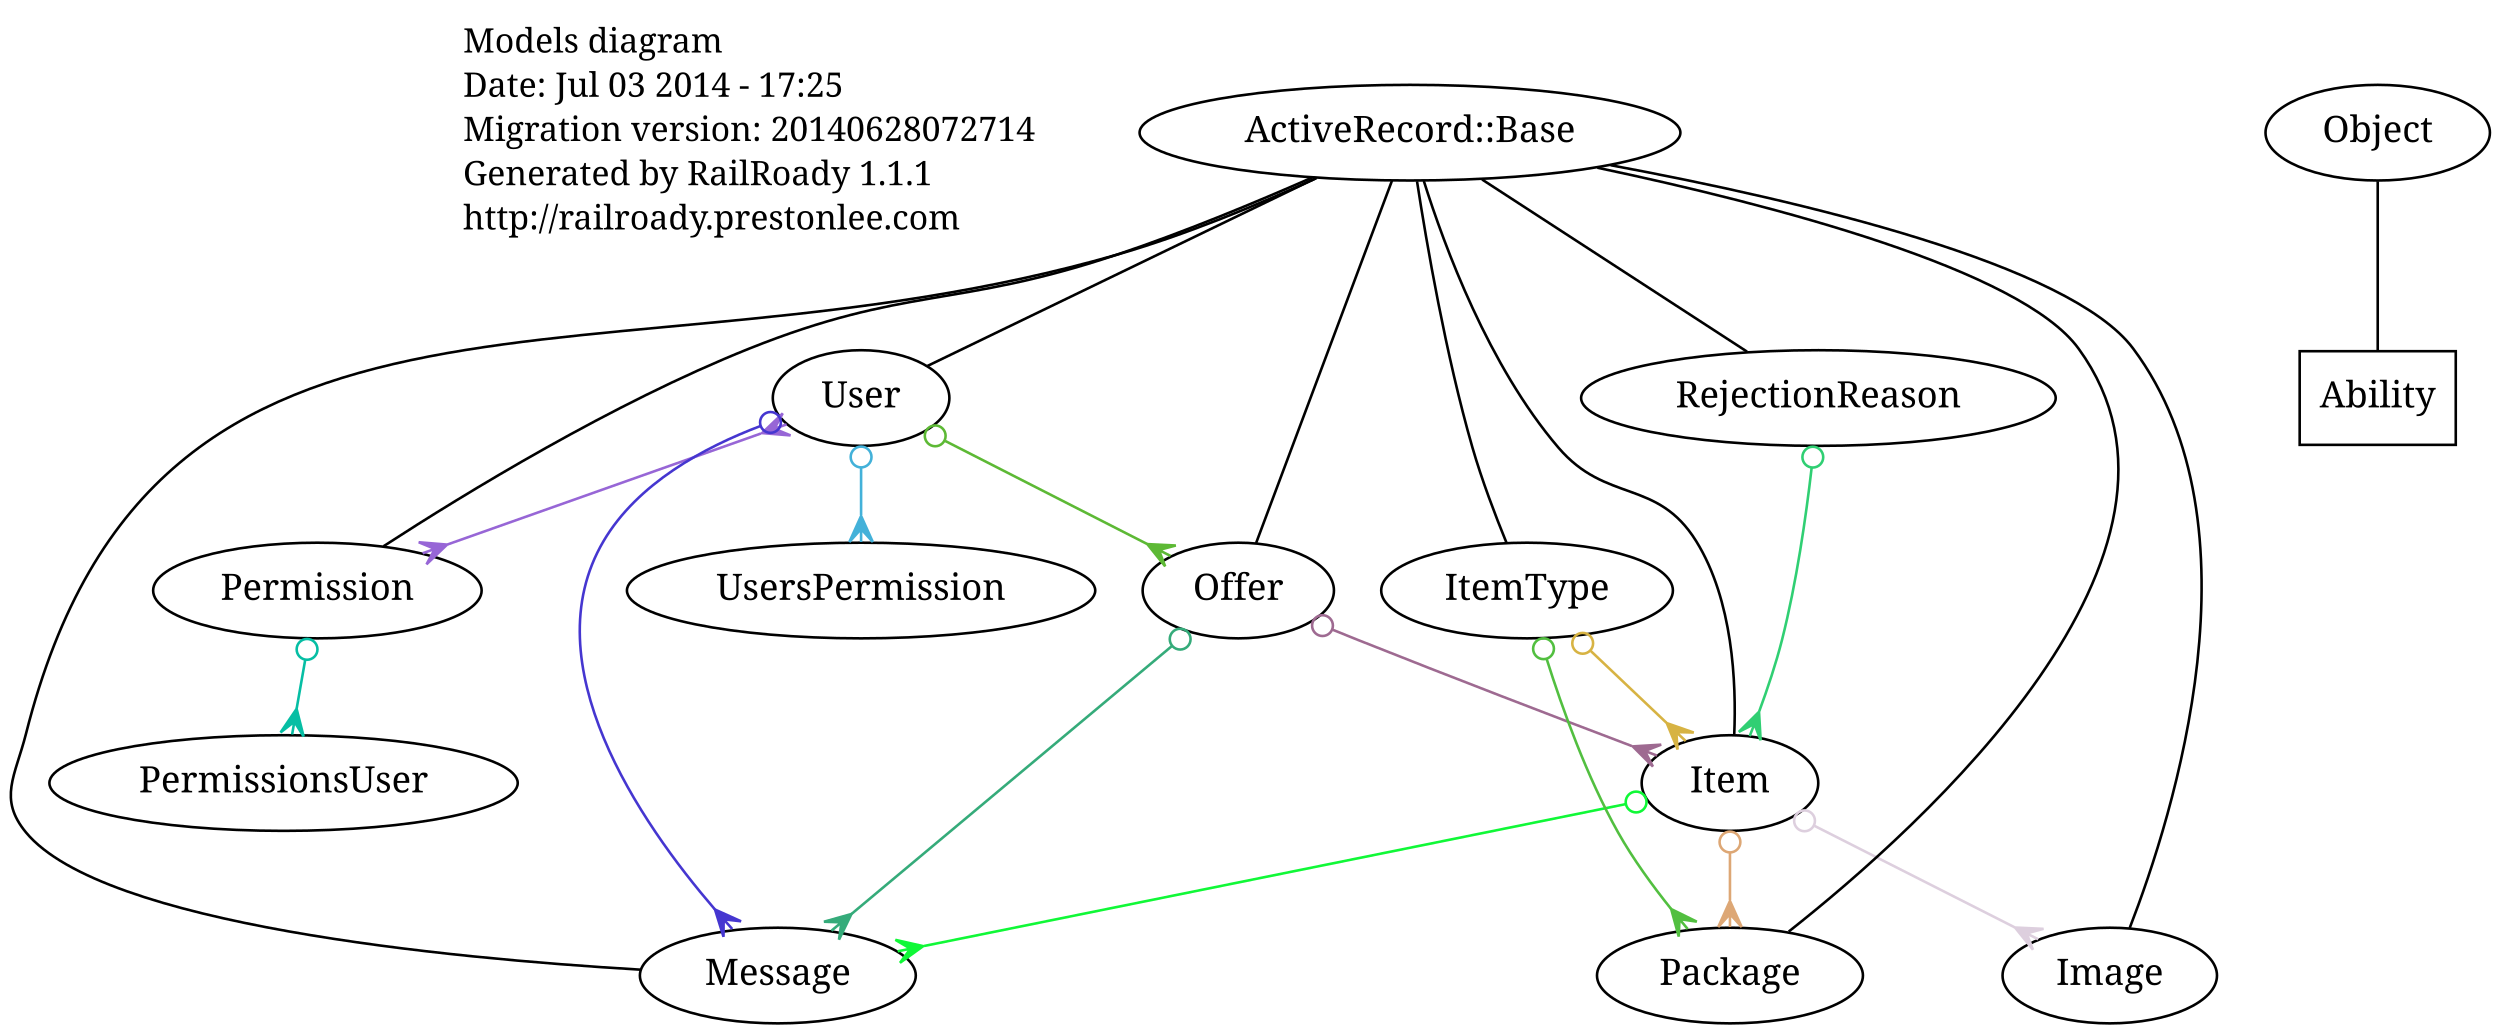
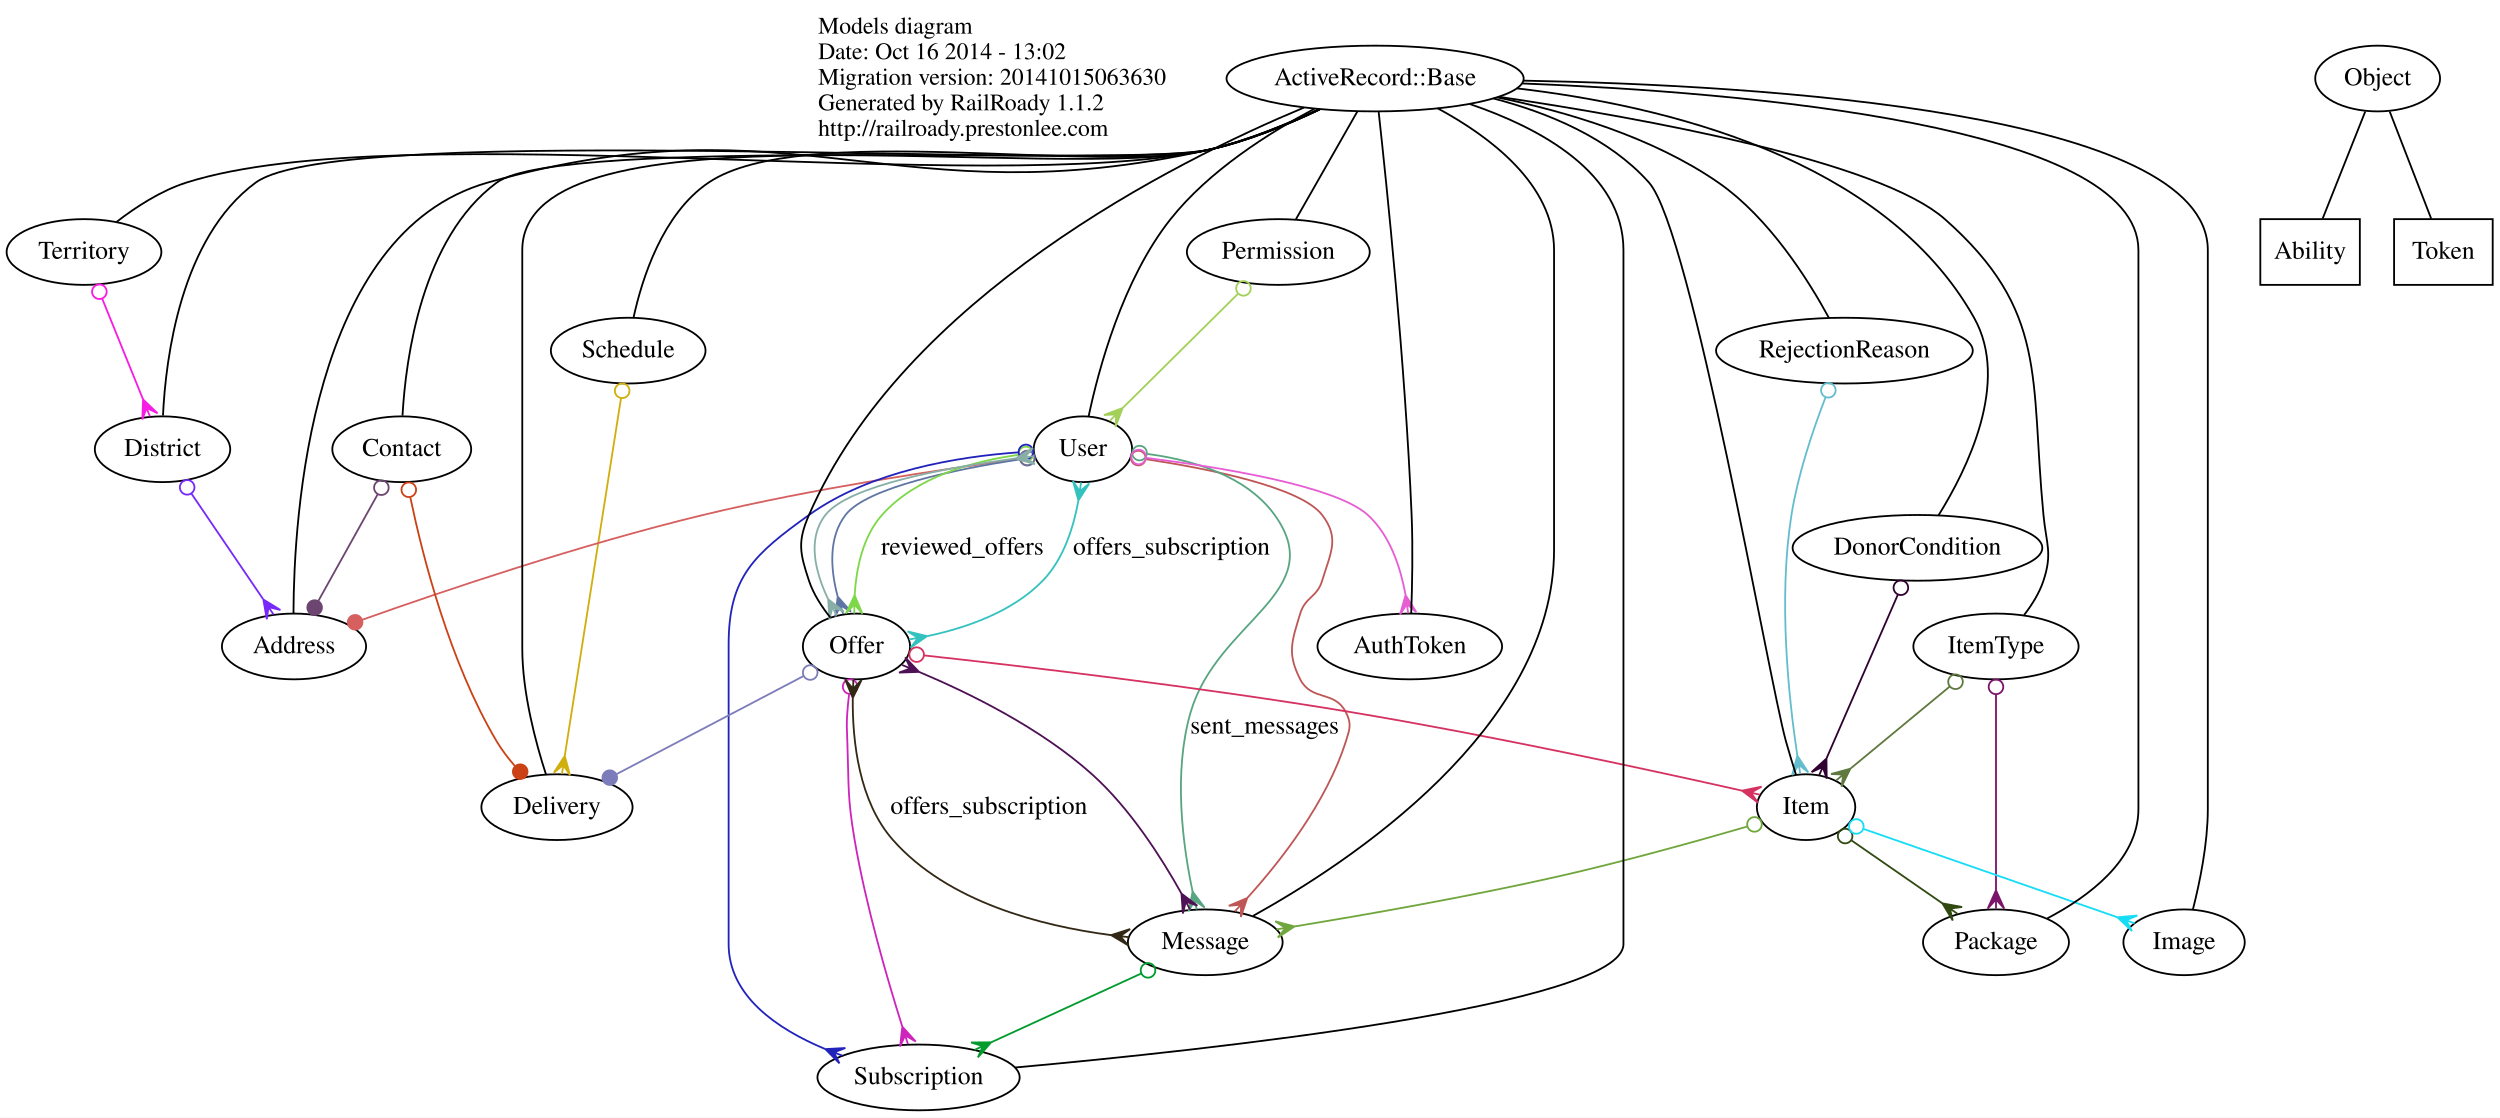
- <svg xmlns="http://www.w3.org/2000/svg" width="961pt" height="398pt" viewBox="0.00 0.00 961.01 398.00">
-   <g id="graph1" class="graph" transform="scale(1 1) rotate(0) translate(4 394)">
-     <polygon fill="white" stroke="white" points="-4,5 -4,-394 958.005,-394 958.005,5 -4,5" />
+ <svg xmlns="http://www.w3.org/2000/svg" width="1369pt" height="612pt" viewBox="0.00 0.00 1369.00 612.00">
+   <g id="graph0" class="graph" transform="scale(1 1) rotate(0) translate(4 608)">
+     <polygon fill="white" stroke="none" points="-4,4 -4,-608 1365,-608 1365,4 -4,4" />
    <g id="node1" class="node">
-       <text text-anchor="start" x="174.005" y="-373.8" font-family="Times Roman,serif" font-size="13.00">Models diagram</text>
-       <text text-anchor="start" x="174.005" y="-356.8" font-family="Times Roman,serif" font-size="13.00">Date: Jul 03 2014 - 17:25</text>
-       <text text-anchor="start" x="174.005" y="-339.8" font-family="Times Roman,serif" font-size="13.00">Migration version: 20140628072714</text>
-       <text text-anchor="start" x="174.005" y="-322.8" font-family="Times Roman,serif" font-size="13.00">Generated by RailRoady 1.1.1</text>
-       <text text-anchor="start" x="174.005" y="-305.8" font-family="Times Roman,serif" font-size="13.00">http://railroady.prestonlee.com</text>
+       <text text-anchor="start" x="444" y="-589.6" font-family="Times,serif" font-size="13.00">Models diagram</text>
+       <text text-anchor="start" x="444" y="-575.6" font-family="Times,serif" font-size="13.00">Date: Oct 16 2014 - 13:02</text>
+       <text text-anchor="start" x="444" y="-561.6" font-family="Times,serif" font-size="13.00">Migration version: 20141015063630</text>
+       <text text-anchor="start" x="444" y="-547.6" font-family="Times,serif" font-size="13.00">Generated by RailRoady 1.1.2</text>
+       <text text-anchor="start" x="444" y="-533.6" font-family="Times,serif" font-size="13.00">http://railroady.prestonlee.com</text>
    </g>
    <g id="node2" class="node">
-       <ellipse fill="none" stroke="black" cx="327.005" cy="-241" rx="33.941" ry="18.385" />
-       <text text-anchor="middle" x="327.005" y="-237.4" font-family="Times Roman,serif" font-size="14.00">User</text>
+       <ellipse fill="none" stroke="black" cx="85" cy="-362" rx="37.07" ry="18" />
+       <text text-anchor="middle" x="85" y="-358.3" font-family="Times,serif" font-size="14.00">District</text>
+     </g>
+     <g id="node7" class="node">
+       <ellipse fill="none" stroke="black" cx="157" cy="-254" rx="39.469" ry="18" />
+       <text text-anchor="middle" x="157" y="-250.3" font-family="Times,serif" font-size="14.00">Address</text>
+     </g>
+     <g id="edge1" class="edge">
+       <path fill="none" stroke="#7629f9" d="M100.81,-337.724C112.412,-320.643 128.149,-297.475 140.018,-280.002" />
+       <ellipse fill="none" stroke="#7629f9" cx="98.498" cy="-341.129" rx="4" ry="4" />
+       <polygon fill="#7629f9" stroke="#7629f9" points="140.21,-279.718 149.551,-273.975 143.02,-275.582 145.829,-271.446 145.829,-271.446 145.829,-271.446 143.02,-275.582 142.107,-268.918 140.21,-279.718 140.21,-279.718" />
    </g>
    <g id="node3" class="node">
-       <ellipse fill="none" stroke="black" cx="472.005" cy="-167" rx="36.77" ry="18.385" />
-       <text text-anchor="middle" x="472.005" y="-163.4" font-family="Times Roman,serif" font-size="14.00">Offer</text>
+       <ellipse fill="none" stroke="black" cx="340" cy="-416" rx="42.346" ry="18" />
+       <text text-anchor="middle" x="340" y="-412.3" font-family="Times,serif" font-size="14.00">Schedule</text>
+     </g>
+     <g id="node11" class="node">
+       <ellipse fill="none" stroke="black" cx="301" cy="-166" rx="41.394" ry="18" />
+       <text text-anchor="middle" x="301" y="-162.3" font-family="Times,serif" font-size="14.00">Delivery</text>
+     </g>
+     <g id="edge3" class="edge">
+       <path fill="none" stroke="#d0af0c" d="M336.045,-389.849C328.672,-342.968 312.89,-242.608 305.279,-194.209" />
+       <ellipse fill="none" stroke="#d0af0c" cx="336.698" cy="-394.003" rx="4" ry="4" />
+       <polygon fill="#d0af0c" stroke="#d0af0c" points="305.253,-194.044 308.145,-183.466 304.476,-189.105 303.699,-184.165 303.699,-184.165 303.699,-184.165 304.476,-189.105 299.254,-184.864 305.253,-194.044 305.253,-194.044" />
+     </g>
+     <g id="node4" class="node">
+       <ellipse fill="none" stroke="black" cx="42" cy="-470" rx="42.37" ry="18" />
+       <text text-anchor="middle" x="42" y="-466.3" font-family="Times,serif" font-size="14.00">Territory</text>
+     </g>
+     <g id="edge5" class="edge">
+       <path fill="none" stroke="#f81be4" d="M51.925,-444.534C58.63,-428.004 67.476,-406.198 74.333,-389.296" />
+       <ellipse fill="none" stroke="#f81be4" cx="50.412" cy="-448.263" rx="4" ry="4" />
+       <polygon fill="#f81be4" stroke="#f81be4" points="74.349,-389.255 82.278,-381.68 76.229,-384.622 78.109,-379.988 78.109,-379.988 78.109,-379.988 76.229,-384.622 73.939,-378.297 74.349,-389.255 74.349,-389.255" />
+     </g>
+     <g id="node5" class="node">
+       <ellipse fill="none" stroke="black" cx="589" cy="-362" rx="26.949" ry="18" />
+       <text text-anchor="middle" x="589" y="-358.3" font-family="Times,serif" font-size="14.00">User</text>
+     </g>
+     <g id="edge7" class="edge">
+       <path fill="none" stroke="#d65f60" d="M554.35,-356.684C512.819,-351.164 441.277,-340.548 381,-326 314.222,-309.883 238.377,-284.249 194.285,-268.592" />
+       <ellipse fill="none" stroke="#d65f60" cx="558.526" cy="-357.232" rx="4" ry="4" />
+       <ellipse fill="#d65f60" stroke="#d65f60" cx="190.462" cy="-267.228" rx="4" ry="4" />
+     </g>
+     <g id="node9" class="node">
+       <ellipse fill="none" stroke="black" cx="465" cy="-254" rx="29.348" ry="18" />
+       <text text-anchor="middle" x="465" y="-250.3" font-family="Times,serif" font-size="14.00">Offer</text>
+     </g>
+     <g id="edge9" class="edge">
+       <path fill="none" stroke="#5f75a4" d="M554.544,-356.479C520.084,-351.167 470.583,-341.114 459,-326 449.494,-313.596 450.831,-296.143 454.625,-281.646" />
+       <ellipse fill="none" stroke="#5f75a4" cx="558.558" cy="-357.076" rx="4" ry="4" />
+       <polygon fill="#5f75a4" stroke="#5f75a4" points="454.739,-281.277 462,-273.059 456.221,-276.501 457.702,-271.726 457.702,-271.726 457.702,-271.726 456.221,-276.501 453.404,-270.393 454.739,-281.277 454.739,-281.277" />
+     </g>
+     <g id="edge10" class="edge">
+       <path fill="none" stroke="#7dd748" d="M553.77,-358.923C529.3,-355.564 497.824,-347.089 479,-326 468.43,-314.159 464.883,-296.713 464.002,-282.079" />
+       <ellipse fill="none" stroke="#7dd748" cx="557.8" cy="-359.403" rx="4" ry="4" />
+       <polygon fill="#7dd748" stroke="#7dd748" points="464.001,-282.037 468.267,-271.935 463.885,-277.038 463.769,-272.04 463.769,-272.04 463.769,-272.04 463.885,-277.038 459.27,-272.144 464.001,-282.037 464.001,-282.037" />
+       <text text-anchor="middle" x="523" y="-304.3" font-family="Times,serif" font-size="14.00">reviewed_offers</text>
+     </g>
+     <g id="edge14" class="edge">
+       <path fill="none" stroke="#34c2bf" d="M586.523,-333.812C583.859,-319.144 578.353,-301.7 567,-290 550.418,-272.911 525.135,-264.163 503.89,-259.687" />
+       <polygon fill="#34c2bf" stroke="#34c2bf" points="586.549,-333.988 583.552,-344.536 587.277,-338.935 588.004,-343.881 588.004,-343.881 588.004,-343.881 587.277,-338.935 592.457,-343.227 586.549,-333.988 586.549,-333.988" />
+       <polygon fill="#34c2bf" stroke="#34c2bf" points="503.672,-259.646 494.666,-253.391 498.757,-258.73 493.841,-257.814 493.841,-257.814 493.841,-257.814 498.757,-258.73 493.017,-262.238 503.672,-259.646 503.672,-259.646" />
+       <text text-anchor="middle" x="637.5" y="-304.3" font-family="Times,serif" font-size="14.00">offers_subscription</text>
+     </g>
+     <g id="node10" class="node">
+       <ellipse fill="none" stroke="black" cx="499" cy="-18" rx="55.368" ry="18" />
+       <text text-anchor="middle" x="499" y="-14.3" font-family="Times,serif" font-size="14.00">Subscription</text>
+     </g>
+     <g id="edge13" class="edge">
+       <path fill="none" stroke="#2223bb" d="M553.476,-360.269C520.926,-357.963 472.801,-350.264 439,-326 408.842,-304.351 395,-292.124 395,-255 395,-255 395,-255 395,-91 395,-62.64 421.465,-44.571 447.695,-33.627" />
+       <ellipse fill="none" stroke="#2223bb" cx="557.815" cy="-360.528" rx="4" ry="4" />
+       <polygon fill="#2223bb" stroke="#2223bb" points="447.972,-33.519 458.922,-34.108 452.635,-31.715 457.298,-29.911 457.298,-29.911 457.298,-29.911 452.635,-31.715 455.675,-25.714 447.972,-33.519 447.972,-33.519" />
+     </g>
+     <g id="node12" class="node">
+       <ellipse fill="none" stroke="black" cx="656" cy="-92" rx="42.37" ry="18" />
+       <text text-anchor="middle" x="656" y="-88.3" font-family="Times,serif" font-size="14.00">Message</text>
+     </g>
+     <g id="edge11" class="edge">
+       <path fill="none" stroke="#bf5656" d="M623.422,-356.562C658.156,-351.295 708.286,-341.254 720,-326 729.745,-313.31 724.637,-305.313 720,-290 717.214,-280.798 710.786,-281.202 708,-272 703.363,-256.687 700.706,-250.24 708,-236 714.242,-223.814 726.758,-230.186 733,-218 736.242,-211.671 735.152,-208.778 733,-202 722.475,-168.859 697.827,-137.114 679.232,-116.519" />
+       <ellipse fill="none" stroke="#bf5656" cx="619.351" cy="-357.158" rx="4" ry="4" />
+       <polygon fill="#bf5656" stroke="#bf5656" points="678.994,-116.262 675.494,-105.869 675.594,-112.595 672.194,-108.929 672.194,-108.929 672.194,-108.929 675.594,-112.595 668.895,-111.989 678.994,-116.262 678.994,-116.262" />
+     </g>
+     <g id="edge12" class="edge">
+       <path fill="none" stroke="#58a581" d="M624.224,-359.426C648.154,-356.298 678.221,-347.892 694,-326 724.506,-283.675 662.632,-268.079 648,-218 638.405,-185.162 643.625,-145.476 649.074,-119.761" />
+       <ellipse fill="none" stroke="#58a581" cx="620.025" cy="-359.888" rx="4" ry="4" />
+       <polygon fill="#58a581" stroke="#58a581" points="649.08,-119.733 655.689,-110.982 650.191,-114.858 651.301,-109.983 651.301,-109.983 651.301,-109.983 650.191,-114.858 646.914,-108.983 649.08,-119.733 649.08,-119.733" />
+       <text text-anchor="middle" x="688.5" y="-206.3" font-family="Times,serif" font-size="14.00">sent_messages</text>
+     </g>
+     <g id="node17" class="node">
+       <ellipse fill="none" stroke="black" cx="768" cy="-254" rx="50.543" ry="18" />
+       <text text-anchor="middle" x="768" y="-250.3" font-family="Times,serif" font-size="14.00">AuthToken</text>
+     </g>
+     <g id="edge8" class="edge">
+       <path fill="none" stroke="#e75dd3" d="M623.559,-357.251C663.944,-352.201 727.487,-341.962 745,-326 757.175,-314.903 762.93,-297.316 765.639,-282.422" />
+       <ellipse fill="none" stroke="#e75dd3" cx="619.536" cy="-357.739" rx="4" ry="4" />
+       <polygon fill="#e75dd3" stroke="#e75dd3" points="765.688,-282.082 771.574,-272.83 766.404,-277.134 767.121,-272.185 767.121,-272.185 767.121,-272.185 766.404,-277.134 762.667,-271.54 765.688,-282.082 765.688,-282.082" />
+     </g>
+     <g id="node6" class="node">
+       <ellipse fill="none" stroke="black" cx="696" cy="-470" rx="50.068" ry="18" />
+       <text text-anchor="middle" x="696" y="-466.3" font-family="Times,serif" font-size="14.00">Permission</text>
+     </g>
+     <g id="edge16" class="edge">
+       <path fill="none" stroke="#a2d058" d="M673.835,-447.042C655.436,-428.815 629.399,-403.022 611.036,-384.83" />
+       <ellipse fill="none" stroke="#a2d058" cx="676.907" cy="-450.086" rx="4" ry="4" />
+       <polygon fill="#a2d058" stroke="#a2d058" points="610.784,-384.58 606.847,-374.346 607.232,-381.061 603.68,-377.543 603.68,-377.543 603.68,-377.543 607.232,-381.061 600.513,-380.739 610.784,-384.58 610.784,-384.58" />
+     </g>
+     <g id="node8" class="node">
+       <ellipse fill="none" stroke="black" cx="1089" cy="-254" rx="45.244" ry="18" />
+       <text text-anchor="middle" x="1089" y="-250.3" font-family="Times,serif" font-size="14.00">ItemType</text>
+     </g>
+     <g id="node16" class="node">
+       <ellipse fill="none" stroke="black" cx="1089" cy="-92" rx="39.946" ry="18" />
+       <text text-anchor="middle" x="1089" y="-88.3" font-family="Times,serif" font-size="14.00">Package</text>
+     </g>
+     <g id="edge20" class="edge">
+       <path fill="none" stroke="#7b146a" d="M1089,-227.704C1089,-198.565 1089,-150.845 1089,-120.72" />
+       <ellipse fill="none" stroke="#7b146a" cx="1089" cy="-231.877" rx="4" ry="4" />
+       <polygon fill="#7b146a" stroke="#7b146a" points="1089,-120.485 1093.5,-110.485 1089,-115.485 1089,-110.485 1089,-110.485 1089,-110.485 1089,-115.485 1084.5,-110.485 1089,-120.485 1089,-120.485" />
+     </g>
+     <g id="node18" class="node">
+       <ellipse fill="none" stroke="black" cx="985" cy="-166" rx="26.949" ry="18" />
+       <text text-anchor="middle" x="985" y="-162.3" font-family="Times,serif" font-size="14.00">Item</text>
+     </g>
+     <g id="edge19" class="edge">
+       <path fill="none" stroke="#60793e" d="M1063.65,-232.04C1047.2,-218.433 1025.86,-200.79 1009.57,-187.314" />
+       <ellipse fill="none" stroke="#60793e" cx="1066.84" cy="-234.677" rx="4" ry="4" />
+       <polygon fill="#60793e" stroke="#60793e" points="1009.26,-187.062 1004.42,-177.221 1005.41,-183.876 1001.55,-180.689 1001.55,-180.689 1001.55,-180.689 1005.41,-183.876 998.687,-184.157 1009.26,-187.062 1009.26,-187.062" />
+     </g>
+     <g id="edge26" class="edge">
+       <path fill="none" stroke="#87afa7" d="M449.391,-280.09C442.422,-294.795 437.815,-312.978 448,-326 460.712,-342.253 514.771,-352.028 552.133,-356.966" />
+       <polygon fill="#87afa7" stroke="#87afa7" points="449.511,-279.862 458.159,-273.119 451.846,-275.44 454.18,-271.018 454.18,-271.018 454.18,-271.018 451.846,-275.44 450.201,-268.918 449.511,-279.862 449.511,-279.862" />
+       <polygon fill="#87afa7" stroke="#87afa7" points="552.258,-356.981 561.617,-362.696 557.219,-357.606 562.18,-358.231 562.18,-358.231 562.18,-358.231 557.219,-357.606 562.742,-353.767 552.258,-356.981 552.258,-356.981" />
+     </g>
+     <g id="edge24" class="edge">
+       <path fill="none" stroke="#ce24bc" d="M460.978,-227.906C460.573,-224.582 460.228,-221.214 460,-218 459.496,-210.907 459.737,-209.106 460,-202 460.889,-177.951 459.942,-171.721 464,-148 470.122,-112.216 481.833,-71.992 490.015,-46.118" />
+       <ellipse fill="none" stroke="#ce24bc" cx="461.533" cy="-231.999" rx="4" ry="4" />
+       <polygon fill="#ce24bc" stroke="#ce24bc" points="490.114,-45.811 497.457,-37.667 491.643,-41.051 493.172,-36.29 493.172,-36.29 493.172,-36.29 491.643,-41.051 488.888,-34.914 490.114,-45.811 490.114,-45.811" />
+     </g>
+     <g id="edge22" class="edge">
+       <path fill="none" stroke="#7c7cba" d="M436.107,-237.849C407.44,-222.816 363.575,-199.814 333.659,-184.126" />
+       <ellipse fill="none" stroke="#7c7cba" cx="439.68" cy="-239.722" rx="4" ry="4" />
+       <ellipse fill="#7c7cba" stroke="#7c7cba" cx="329.914" cy="-182.162" rx="4" ry="4" />
+     </g>
+     <g id="edge25" class="edge">
+       <path fill="none" stroke="#4f1155" d="M499.3,-240.05C527.034,-228.385 565.945,-209.205 594,-184 614.653,-165.445 631.827,-138.654 642.823,-118.945" />
+       <polygon fill="#4f1155" stroke="#4f1155" points="499.247,-240.071 488.287,-239.695 494.62,-241.965 489.992,-243.86 489.992,-243.86 489.992,-243.86 494.62,-241.965 491.697,-248.024 499.247,-240.071 499.247,-240.071" />
+       <polygon fill="#4f1155" stroke="#4f1155" points="642.954,-118.701 651.67,-112.046 645.333,-114.303 647.712,-109.905 647.712,-109.905 647.712,-109.905 645.333,-114.303 643.754,-107.764 642.954,-118.701 642.954,-118.701" />
+     </g>
+     <g id="edge23" class="edge">
+       <path fill="none" stroke="#d63261" d="M501.966,-249.098C554.25,-243.382 652.718,-231.888 736,-218 812.64,-205.22 901.651,-185.893 949.757,-175.071" />
+       <ellipse fill="none" stroke="#d63261" cx="497.957" cy="-249.534" rx="4" ry="4" />
+       <polygon fill="#d63261" stroke="#d63261" points="949.911,-175.037 960.657,-177.222 954.788,-173.935 959.665,-172.833 959.665,-172.833 959.665,-172.833 954.788,-173.935 958.673,-168.443 949.911,-175.037 949.911,-175.037" />
+     </g>
+     <g id="edge31" class="edge">
+       <path fill="none" stroke="#322815" d="M604.356,-95.942C565.859,-100.969 514.957,-114.112 485,-148 466.326,-169.124 462.773,-202.16 462.971,-225.527" />
+       <polygon fill="#322815" stroke="#322815" points="604.422,-95.934 614.875,-99.249 609.389,-95.357 614.356,-94.779 614.356,-94.779 614.356,-94.779 609.389,-95.357 613.836,-90.309 604.422,-95.934 604.422,-95.934" />
+       <polygon fill="#322815" stroke="#322815" points="462.98,-225.821 458.804,-235.96 463.141,-230.818 463.301,-235.816 463.301,-235.816 463.301,-235.816 463.141,-230.818 467.799,-235.671 462.98,-225.821 462.98,-225.821" />
+       <text text-anchor="middle" x="537.5" y="-162.3" font-family="Times,serif" font-size="14.00">offers_subscription</text>
+     </g>
+     <g id="edge30" class="edge">
+       <path fill="none" stroke="#019a2c" d="M620.858,-74.884C596.574,-63.747 564.222,-48.911 538.956,-37.324" />
+       <ellipse fill="none" stroke="#019a2c" cx="624.657" cy="-76.626" rx="4" ry="4" />
+       <polygon fill="#019a2c" stroke="#019a2c" points="538.741,-37.225 531.527,-28.966 534.196,-35.141 529.651,-33.057 529.651,-33.057 529.651,-33.057 534.196,-35.141 527.775,-37.147 538.741,-37.225 538.741,-37.225" />
+     </g>
+     <g id="node13" class="node">
+       <ellipse fill="none" stroke="black" cx="1046" cy="-308" rx="68.366" ry="18" />
+       <text text-anchor="middle" x="1046" y="-304.3" font-family="Times,serif" font-size="14.00">DonorCondition</text>
+     </g>
+     <g id="edge33" class="edge">
+       <path fill="none" stroke="#300130" d="M1035.24,-282.301C1024.29,-257.169 1007.39,-218.38 996.26,-192.843" />
+       <ellipse fill="none" stroke="#300130" cx="1036.92" cy="-286.166" rx="4" ry="4" />
+       <polygon fill="#300130" stroke="#300130" points="996.156,-192.605 996.287,-181.639 994.159,-188.021 992.162,-183.437 992.162,-183.437 992.162,-183.437 994.159,-188.021 988.036,-185.235 996.156,-192.605 996.156,-192.605" />
+     </g>
+     <g id="node14" class="node">
+       <ellipse fill="none" stroke="black" cx="216" cy="-362" rx="38.021" ry="18" />
+       <text text-anchor="middle" x="216" y="-358.3" font-family="Times,serif" font-size="14.00">Contact</text>
+     </g>
+     <g id="edge35" class="edge">
+       <path fill="none" stroke="#6c4570" d="M202.776,-337.241C193.085,-319.831 179.983,-296.292 170.28,-278.858" />
+       <ellipse fill="none" stroke="#6c4570" cx="204.836" cy="-340.942" rx="4" ry="4" />
+       <ellipse fill="#6c4570" stroke="#6c4570" cx="168.294" cy="-275.291" rx="4" ry="4" />
+     </g>
+     <g id="edge36" class="edge">
+       <path fill="none" stroke="#cb4216" d="M220.703,-335.6C227.528,-302.952 242.265,-245.321 268,-202 270.808,-197.272 274.355,-192.661 278.075,-188.42" />
+       <ellipse fill="none" stroke="#cb4216" cx="219.853" cy="-339.805" rx="4" ry="4" />
+       <ellipse fill="#cb4216" stroke="#cb4216" cx="280.858" cy="-185.428" rx="4" ry="4" />
+     </g>
+     <g id="node15" class="node">
+       <polygon fill="none" stroke="black" points="1288.25,-488 1233.75,-488 1233.75,-452 1288.25,-452 1288.25,-488" />
+       <text text-anchor="middle" x="1261" y="-466.3" font-family="Times,serif" font-size="14.00">Ability</text>
+     </g>
+     <g id="edge41" class="edge">
+       <path fill="none" stroke="#70a63d" d="M952.868,-155.417C925.433,-147.437 884.841,-136.109 849,-128 800.37,-116.997 744.234,-107.131 705.085,-100.701" />
+       <ellipse fill="none" stroke="#70a63d" cx="956.752" cy="-156.553" rx="4" ry="4" />
+       <polygon fill="#70a63d" stroke="#70a63d" points="704.884,-100.668 695.738,-94.619 699.949,-99.865 695.014,-99.061 695.014,-99.061 695.014,-99.061 699.949,-99.865 694.291,-103.502 704.884,-100.668 704.884,-100.668" />
+     </g>
+     <g id="edge43" class="edge">
+       <path fill="none" stroke="#314a12" d="M1009.83,-147.813C1024.76,-137.474 1043.85,-124.256 1059.55,-113.391" />
+       <ellipse fill="none" stroke="#314a12" cx="1006.4" cy="-150.182" rx="4" ry="4" />
+       <polygon fill="#314a12" stroke="#314a12" points="1059.65,-113.322 1070.43,-111.33 1063.76,-110.476 1067.87,-107.63 1067.87,-107.63 1067.87,-107.63 1063.76,-110.476 1065.31,-103.93 1059.65,-113.322 1059.65,-113.322" />
+     </g>
+     <g id="node21" class="node">
+       <ellipse fill="none" stroke="black" cx="1192" cy="-92" rx="33.221" ry="18" />
+       <text text-anchor="middle" x="1192" y="-88.3" font-family="Times,serif" font-size="14.00">Image</text>
+     </g>
+     <g id="edge42" class="edge">
+       <path fill="none" stroke="#17dcf6" d="M1016.44,-154.065C1053.78,-141.076 1115.97,-119.446 1155.43,-105.721" />
+       <ellipse fill="none" stroke="#17dcf6" cx="1012.52" cy="-155.427" rx="4" ry="4" />
+       <polygon fill="#17dcf6" stroke="#17dcf6" points="1155.5,-105.697 1166.42,-106.662 1160.22,-104.054 1164.94,-102.412 1164.94,-102.412 1164.94,-102.412 1160.22,-104.054 1163.46,-98.161 1155.5,-105.697 1155.5,-105.697" />
+     </g>
+     <g id="node19" class="node">
+       <ellipse fill="none" stroke="black" cx="1006" cy="-416" rx="70.291" ry="18" />
+       <text text-anchor="middle" x="1006" y="-412.3" font-family="Times,serif" font-size="14.00">RejectionReason</text>
+     </g>
+     <g id="edge45" class="edge">
+       <path fill="none" stroke="#63bdcc" d="M995.675,-390.436C988.861,-372.847 980.559,-348.408 977,-326 969.717,-280.139 975.439,-225.991 980.233,-194.186" />
+       <ellipse fill="none" stroke="#63bdcc" cx="997.203" cy="-394.285" rx="4" ry="4" />
+       <polygon fill="#63bdcc" stroke="#63bdcc" points="980.234,-194.177 986.247,-185.007 981.019,-189.239 981.803,-184.301 981.803,-184.301 981.803,-184.301 981.019,-189.239 977.359,-183.595 980.234,-194.177 980.234,-194.177" />
+     </g>
+     <g id="node20" class="node">
+       <polygon fill="none" stroke="black" points="1361,-488 1307,-488 1307,-452 1361,-452 1361,-488" />
+       <text text-anchor="middle" x="1334" y="-466.3" font-family="Times,serif" font-size="14.00">Token</text>
+     </g>
+     <g id="node22" class="node">
+       <ellipse fill="none" stroke="black" cx="749" cy="-565" rx="81.365" ry="18" />
+       <text text-anchor="middle" x="749" y="-561.3" font-family="Times,serif" font-size="14.00">ActiveRecord::Base</text>
    </g>
    <g id="edge2" class="edge">
-       <path fill="none" stroke="#5db935" d="M359.342,-224.497C382.38,-212.74 413.323,-196.949 436.951,-184.89" />
-       <ellipse fill="none" stroke="#5db935" cx="355.495" cy="-226.461" rx="4" ry="4" />
-       <polygon fill="#5db935" stroke="#5db935" points="437.031,-184.849 447.984,-184.311 441.485,-182.576 445.938,-180.303 445.938,-180.303 445.938,-180.303 441.485,-182.576 443.893,-176.295 437.031,-184.849 437.031,-184.849" />
-     </g>
-     <g id="node4" class="node">
-       <ellipse fill="none" stroke="black" cx="118.005" cy="-167" rx="63.139" ry="18.385" />
-       <text text-anchor="middle" x="118.005" y="-163.4" font-family="Times Roman,serif" font-size="14.00">Permission</text>
-     </g>
-     <g id="edge8" class="edge">
-       <path fill="none" stroke="#9766d6" d="M288.49,-227.363C254.588,-215.359 205.005,-197.804 168.041,-184.716" />
-       <polygon fill="#9766d6" stroke="#9766d6" points="288.957,-227.528 296.881,-235.108 293.67,-229.197 298.383,-230.866 298.383,-230.866 298.383,-230.866 293.67,-229.197 299.885,-226.624 288.957,-227.528 288.957,-227.528" />
-       <polygon fill="#9766d6" stroke="#9766d6" points="167.88,-184.659 159.956,-177.079 163.167,-182.99 158.454,-181.321 158.454,-181.321 158.454,-181.321 163.167,-182.99 156.952,-185.563 167.88,-184.659 167.88,-184.659" />
-     </g>
-     <g id="node6" class="node">
-       <ellipse fill="none" stroke="black" cx="295.005" cy="-19" rx="53.033" ry="18.385" />
-       <text text-anchor="middle" x="295.005" y="-15.4" font-family="Times Roman,serif" font-size="14.00">Message</text>
+       <path fill="none" stroke="black" d="M718.738,-548.116C701.449,-539.88 679.075,-530.603 658,-526 601.302,-513.617 182.773,-542.356 136,-508 94.922,-477.827 86.751,-411.963 85.249,-380.461" />
    </g>
    <g id="edge4" class="edge">
-       <path fill="none" stroke="#4536d0" d="M288.388,-230.269C266.529,-221.996 241.028,-208.132 228.005,-186 200.286,-138.89 241.757,-78.163 270.787,-44.441" />
-       <ellipse fill="none" stroke="#4536d0" cx="292.174" cy="-231.621" rx="4" ry="4" />
-       <polygon fill="#4536d0" stroke="#4536d0" points="270.859,-44.36 280.857,-39.855 274.173,-40.616 277.487,-36.873 277.487,-36.873 277.487,-36.873 274.173,-40.616 274.118,-33.89 270.859,-44.36 270.859,-44.36" />
-     </g>
-     <g id="node15" class="node">
-       <ellipse fill="none" stroke="black" cx="327.005" cy="-167" rx="90.01" ry="18.385" />
-       <text text-anchor="middle" x="327.005" y="-163.4" font-family="Times Roman,serif" font-size="14.00">UsersPermission</text>
+       <path fill="none" stroke="black" d="M718.268,-548.174C701.019,-540.066 678.834,-530.891 658,-526 598.595,-512.054 434.602,-542.102 384,-508 358.825,-491.034 347.581,-455.44 342.937,-434.144" />
    </g>
    <g id="edge6" class="edge">
-       <path fill="none" stroke="#43b1d9" d="M327.005,-214.309C327.005,-208.377 327.005,-202.061 327.005,-196.04" />
-       <ellipse fill="none" stroke="#43b1d9" cx="327.006" cy="-218.327" rx="4" ry="4" />
-       <polygon fill="#43b1d9" stroke="#43b1d9" points="327.006,-195.667 331.505,-185.667 327.006,-190.667 327.005,-185.667 327.005,-185.667 327.005,-185.667 327.006,-190.667 322.505,-185.667 327.006,-195.667 327.006,-195.667" />
-     </g>
-     <g id="node5" class="node">
-       <ellipse fill="none" stroke="black" cx="661.005" cy="-93" rx="33.941" ry="18.385" />
-       <text text-anchor="middle" x="661.005" y="-89.4" font-family="Times Roman,serif" font-size="14.00">Item</text>
-     </g>
-     <g id="edge14" class="edge">
-       <path fill="none" stroke="#9e6a91" d="M508.287,-151.917C511.569,-150.582 514.845,-149.26 518.005,-148 553.589,-133.811 594.394,-118.179 623.284,-107.219" />
-       <ellipse fill="none" stroke="#9e6a91" cx="504.373" cy="-153.518" rx="4" ry="4" />
-       <polygon fill="#9e6a91" stroke="#9e6a91" points="623.626,-107.09 634.571,-107.756 628.301,-105.319 632.977,-103.548 632.977,-103.548 632.977,-103.548 628.301,-105.319 631.383,-99.339 623.626,-107.09 623.626,-107.09" />
-     </g>
-     <g id="edge12" class="edge">
-       <path fill="none" stroke="#35ab7a" d="M446.47,-145.648C413.781,-118.315 357.321,-71.105 323.338,-42.691" />
-       <ellipse fill="none" stroke="#35ab7a" cx="449.658" cy="-148.314" rx="4" ry="4" />
-       <polygon fill="#35ab7a" stroke="#35ab7a" points="323.294,-42.654 318.509,-32.787 319.459,-39.447 315.623,-36.239 315.623,-36.239 315.623,-36.239 319.459,-39.447 312.736,-39.691 323.294,-42.654 323.294,-42.654" />
+       <path fill="none" stroke="black" d="M718.742,-548.096C701.455,-539.855 679.081,-530.578 658,-526 536.327,-499.576 216.65,-545.745 98,-508 84.009,-503.549 70.224,-494.516 59.832,-486.49" />
+     </g>
+     <g id="edge15" class="edge">
+       <path fill="none" stroke="black" d="M715.777,-548.446C691.066,-535.387 658.102,-514.602 637,-488 610.707,-454.854 597.538,-405.658 592.123,-379.987" />
+     </g>
+     <g id="edge17" class="edge">
+       <path fill="none" stroke="black" d="M739.279,-546.942C729.716,-530.162 715.201,-504.692 705.659,-487.949" />
+     </g>
+     <g id="edge18" class="edge">
+       <path fill="none" stroke="black" d="M718.718,-548.206C701.423,-539.999 679.05,-530.719 658,-526 486.519,-487.554 432.071,-555.944 263,-508 165.64,-480.391 156.876,-324.293 156.708,-272.041" />
+     </g>
+     <g id="edge21" class="edge">
+       <path fill="none" stroke="black" d="M816.836,-554.981C897.342,-543.023 1025.2,-519.682 1061,-488 1117.84,-437.704 1107.72,-401.545 1115,-326 1116.53,-310.074 1120.02,-305.19 1115,-290 1112.77,-283.245 1108.67,-276.731 1104.37,-271.193" />
+     </g>
+     <g id="edge27" class="edge">
+       <path fill="none" stroke="black" d="M710.034,-549.093C638.986,-519.406 490.927,-445.294 439,-326 432.614,-311.33 433.975,-305.19 439,-290 441.425,-282.67 446.045,-275.624 450.726,-269.801" />
+     </g>
+     <g id="edge28" class="edge">
+       <path fill="none" stroke="black" d="M800.804,-551.046C839.237,-537.967 885,-513.477 885,-471 885,-471 885,-471 885,-91 885,-57.512 657.578,-33.013 551.862,-23.433" />
+     </g>
+     <g id="edge29" class="edge">
+       <path fill="none" stroke="black" d="M718.27,-548.165C701.022,-540.053 678.837,-530.879 658,-526 575.779,-506.749 282,-555.445 282,-471 282,-471 282,-471 282,-253 282,-228.535 289.422,-201.058 294.988,-183.89" />
+     </g>
+     <g id="edge32" class="edge">
+       <path fill="none" stroke="black" d="M783.276,-548.676C811.536,-533.439 847,-507.121 847,-471 847,-471 847,-471 847,-307 847,-209.146 734.467,-135.429 682.157,-106.449" />
+     </g>
+     <g id="edge34" class="edge">
+       <path fill="none" stroke="black" d="M826.544,-559.616C906.97,-550.271 1027.72,-521.539 1077,-434 1096.85,-398.734 1073.14,-350.85 1057.53,-325.819" />
+     </g>
+     <g id="edge37" class="edge">
+       <path fill="none" stroke="black" d="M718.717,-548.21C701.422,-540.005 679.048,-530.725 658,-526 615.674,-516.497 302.89,-533.777 268,-508 226.916,-477.647 218.191,-411.871 216.409,-380.426" />
+     </g>
+     <g id="edge39" class="edge">
+       <path fill="none" stroke="black" d="M829.595,-562.299C951.061,-557.517 1167,-539.396 1167,-471 1167,-471 1167,-471 1167,-165 1167,-136.988 1139.5,-116.857 1117.16,-105.124" />
+     </g>
+     <g id="edge40" class="edge">
+       <path fill="none" stroke="black" d="M750.921,-547.004C755.221,-508.007 765.516,-409.064 769,-326 769.77,-307.648 769.305,-286.607 768.781,-272.224" />
+     </g>
+     <g id="edge44" class="edge">
+       <path fill="none" stroke="black" d="M813.768,-554.092C843.629,-546.322 877.201,-532.51 899,-508 922.264,-481.842 964.581,-235.715 974,-202 975.68,-195.988 977.685,-189.45 979.521,-183.67" />
+     </g>
+     <g id="edge46" class="edge">
+       <path fill="none" stroke="black" d="M815.678,-554.707C853.797,-546.93 901.025,-532.918 937,-508 964.871,-488.695 986.295,-454.578 997.449,-434.05" />
+     </g>
+     <g id="edge48" class="edge">
+       <path fill="none" stroke="black" d="M829.998,-563.848C961.034,-561.386 1205,-546.646 1205,-471 1205,-471 1205,-471 1205,-165 1205,-145.947 1200.54,-124.502 1196.84,-110.01" />
    </g>
    <g id="node23" class="node">
-       <ellipse fill="none" stroke="black" cx="105.005" cy="-93" rx="90.01" ry="18.385" />
-       <text text-anchor="middle" x="105.005" y="-89.4" font-family="Times Roman,serif" font-size="14.00">PermissionsUser</text>
-     </g>
-     <g id="edge18" class="edge">
-       <path fill="none" stroke="#06bea4" d="M113.316,-140.309C112.248,-134.229 111.109,-127.745 110.028,-121.589" />
-       <ellipse fill="none" stroke="#06bea4" cx="114.033" cy="-144.387" rx="4" ry="4" />
-       <polygon fill="#06bea4" stroke="#06bea4" points="110.015,-121.517 112.717,-110.889 109.15,-116.592 108.285,-111.667 108.285,-111.667 108.285,-111.667 109.15,-116.592 103.853,-112.446 110.015,-121.517 110.015,-121.517" />
-     </g>
-     <g id="edge22" class="edge">
-       <path fill="none" stroke="#10f837" d="M620.854,-84.882C555.449,-71.658 425.741,-45.433 351.213,-30.364" />
-       <ellipse fill="none" stroke="#10f837" cx="624.926" cy="-85.705" rx="4" ry="4" />
-       <polygon fill="#10f837" stroke="#10f837" points="350.877,-30.297 341.967,-23.904 345.976,-29.305 341.075,-28.315 341.075,-28.315 341.075,-28.315 345.976,-29.305 340.183,-32.725 350.877,-30.297 350.877,-30.297" />
-     </g>
-     <g id="node8" class="node">
-       <ellipse fill="none" stroke="black" cx="661.005" cy="-19" rx="51.118" ry="18.385" />
-       <text text-anchor="middle" x="661.005" y="-15.4" font-family="Times Roman,serif" font-size="14.00">Package</text>
-     </g>
-     <g id="edge26" class="edge">
-       <path fill="none" stroke="#dda775" d="M661.005,-66.309C661.005,-60.377 661.005,-54.061 661.005,-48.04" />
-       <ellipse fill="none" stroke="#dda775" cx="661.006" cy="-70.327" rx="4" ry="4" />
-       <polygon fill="#dda775" stroke="#dda775" points="661.006,-47.667 665.505,-37.667 661.006,-42.667 661.005,-37.667 661.005,-37.667 661.005,-37.667 661.006,-42.667 656.505,-37.667 661.006,-47.667 661.006,-47.667" />
-     </g>
-     <g id="node11" class="node">
-       <ellipse fill="none" stroke="black" cx="807.005" cy="-19" rx="41.217" ry="18.385" />
-       <text text-anchor="middle" x="807.005" y="-15.4" font-family="Times Roman,serif" font-size="14.00">Image</text>
-     </g>
-     <g id="edge24" class="edge">
-       <path fill="none" stroke="#ddcfde" d="M693.445,-76.558C716.257,-64.996 746.81,-49.51 770.478,-37.514" />
-       <ellipse fill="none" stroke="#ddcfde" cx="689.672" cy="-78.471" rx="4" ry="4" />
-       <polygon fill="#ddcfde" stroke="#ddcfde" points="770.586,-37.459 781.54,-36.952 775.046,-35.199 779.506,-32.938 779.506,-32.938 779.506,-32.938 775.046,-35.199 777.471,-28.924 770.586,-37.459 770.586,-37.459" />
-     </g>
-     <g id="node7" class="node">
-       <ellipse fill="none" stroke="black" cx="695.005" cy="-241" rx="91.217" ry="18.385" />
-       <text text-anchor="middle" x="695.005" y="-237.4" font-family="Times Roman,serif" font-size="14.00">RejectionReason</text>
-     </g>
-     <g id="edge32" class="edge">
-       <path fill="none" stroke="#30cf73" d="M692.4,-214.161C690.234,-195.431 686.59,-169.956 681.005,-148 678.701,-138.941 675.47,-129.29 672.276,-120.642" />
-       <ellipse fill="none" stroke="#30cf73" cx="692.854" cy="-218.279" rx="4" ry="4" />
-       <polygon fill="#30cf73" stroke="#30cf73" points="672.178,-120.386 672.803,-109.438 670.389,-115.716 668.601,-111.047 668.601,-111.047 668.601,-111.047 670.389,-115.716 664.399,-112.657 672.178,-120.386 672.178,-120.386" />
-     </g>
-     <g id="node9" class="node">
-       <ellipse fill="none" stroke="black" cx="583.005" cy="-167" rx="56.068" ry="18.385" />
-       <text text-anchor="middle" x="583.005" y="-163.4" font-family="Times Roman,serif" font-size="14.00">ItemType</text>
+       <ellipse fill="none" stroke="black" cx="1298" cy="-565" rx="34.171" ry="18" />
+       <text text-anchor="middle" x="1298" y="-561.3" font-family="Times,serif" font-size="14.00">Object</text>
    </g>
    <g id="edge38" class="edge">
-       <path fill="none" stroke="#d7b343" d="M607.476,-143.785C616.745,-134.991 627.292,-124.985 636.559,-116.193" />
-       <ellipse fill="none" stroke="#d7b343" cx="604.392" cy="-146.71" rx="4" ry="4" />
-       <polygon fill="#d7b343" stroke="#d7b343" points="636.731,-116.029 647.083,-112.411 640.359,-112.588 643.986,-109.147 643.986,-109.147 643.986,-109.147 640.359,-112.588 640.889,-105.882 636.731,-116.029 636.731,-116.029" />
-     </g>
-     <g id="edge40" class="edge">
-       <path fill="none" stroke="#52bf40" d="M590.541,-140.704C596.586,-121.544 606.03,-95.321 618.005,-74 623.731,-63.806 631.248,-53.484 638.393,-44.579" />
-       <ellipse fill="none" stroke="#52bf40" cx="589.336" cy="-144.624" rx="4" ry="4" />
-       <polygon fill="#52bf40" stroke="#52bf40" points="638.416,-44.551 648.256,-39.711 641.602,-40.697 644.787,-36.843 644.787,-36.843 644.787,-36.843 641.602,-40.697 641.319,-33.976 638.416,-44.551 638.416,-44.551" />
-     </g>
-     <g id="node10" class="node">
-       <polygon fill="none" stroke="black" points="940.005,-259 880.005,-259 880.005,-223 940.005,-223 940.005,-259" />
-       <text text-anchor="middle" x="910.005" y="-237.4" font-family="Times Roman,serif" font-size="14.00">Ability</text>
-     </g>
-     <g id="node17" class="node">
-       <ellipse fill="none" stroke="black" cx="538.005" cy="-343" rx="103.945" ry="18.385" />
-       <text text-anchor="middle" x="538.005" y="-339.4" font-family="Times Roman,serif" font-size="14.00">ActiveRecord::Base</text>
-     </g>
-     <g id="edge10" class="edge">
-       <path fill="none" stroke="black" d="M501.733,-325.466C459.197,-304.903 389.78,-271.346 352.535,-253.341" />
-     </g>
-     <g id="edge16" class="edge">
-       <path fill="none" stroke="black" d="M531.067,-324.498C518.358,-290.607 491.49,-218.96 478.851,-185.255" />
-     </g>
-     <g id="edge20" class="edge">
-       <path fill="none" stroke="black" d="M500.342,-325.731C478.612,-316.175 450.602,-304.541 425.005,-296 363.654,-275.528 344.061,-284.01 284.005,-260 231.554,-239.03 175.108,-204.58 143.407,-184.014" />
-     </g>
-     <g id="edge28" class="edge">
-       <path fill="none" stroke="black" d="M543.311,-324.47C551.276,-299.127 568.302,-253.245 595.005,-222 613.506,-200.353 632.964,-210.179 648.005,-186 662.128,-163.298 663.492,-131.516 662.647,-111.604" />
-     </g>
-     <g id="edge30" class="edge">
-       <path fill="none" stroke="black" d="M502.13,-325.57C480.287,-315.596 451.562,-303.595 425.005,-296 229.458,-240.077 55.886,-309.176 6.005,-112 1.863,-95.627 -4.763,-87.011 6.005,-74 35.395,-38.49 167.013,-25.712 242.09,-21.264" />
-     </g>
-     <g id="edge34" class="edge">
-       <path fill="none" stroke="black" d="M565.713,-324.999C594.41,-306.355 638.98,-277.399 667.575,-258.821" />
-     </g>
-     <g id="edge36" class="edge">
-       <path fill="none" stroke="black" d="M610.009,-329.532C678.059,-315.167 772.931,-290.326 795.005,-260 852.057,-181.622 735.006,-76.445 683.592,-35.908" />
-     </g>
-     <g id="edge42" class="edge">
-       <path fill="none" stroke="black" d="M540.706,-324.318C544.4,-300.345 551.757,-257.604 562.005,-222 565.596,-209.526 570.792,-195.892 575.118,-185.32" />
-     </g>
-     <g id="edge46" class="edge">
-       <path fill="none" stroke="black" d="M615.121,-330.498C688.714,-316.808 791.855,-292.414 816.005,-260 866.661,-192.011 831.547,-80.787 814.657,-37.269" />
-     </g>
-     <g id="node36" class="node">
-       <ellipse fill="none" stroke="black" cx="910.005" cy="-343" rx="43.133" ry="18.385" />
-       <text text-anchor="middle" x="910.005" y="-339.4" font-family="Times Roman,serif" font-size="14.00">Object</text>
-     </g>
-     <g id="edge44" class="edge">
-       <path fill="none" stroke="black" d="M910.005,-324.292C910.005,-305.773 910.005,-277.603 910.005,-259.247" />
+       <path fill="none" stroke="black" d="M1291.21,-546.942C1284.58,-530.267 1274.53,-505.01 1267.87,-488.264" />
+     </g>
+     <g id="edge47" class="edge">
+       <path fill="none" stroke="black" d="M1304.6,-546.942C1311.06,-530.267 1320.83,-505.01 1327.32,-488.264" />
    </g>
  </g>
</svg>
